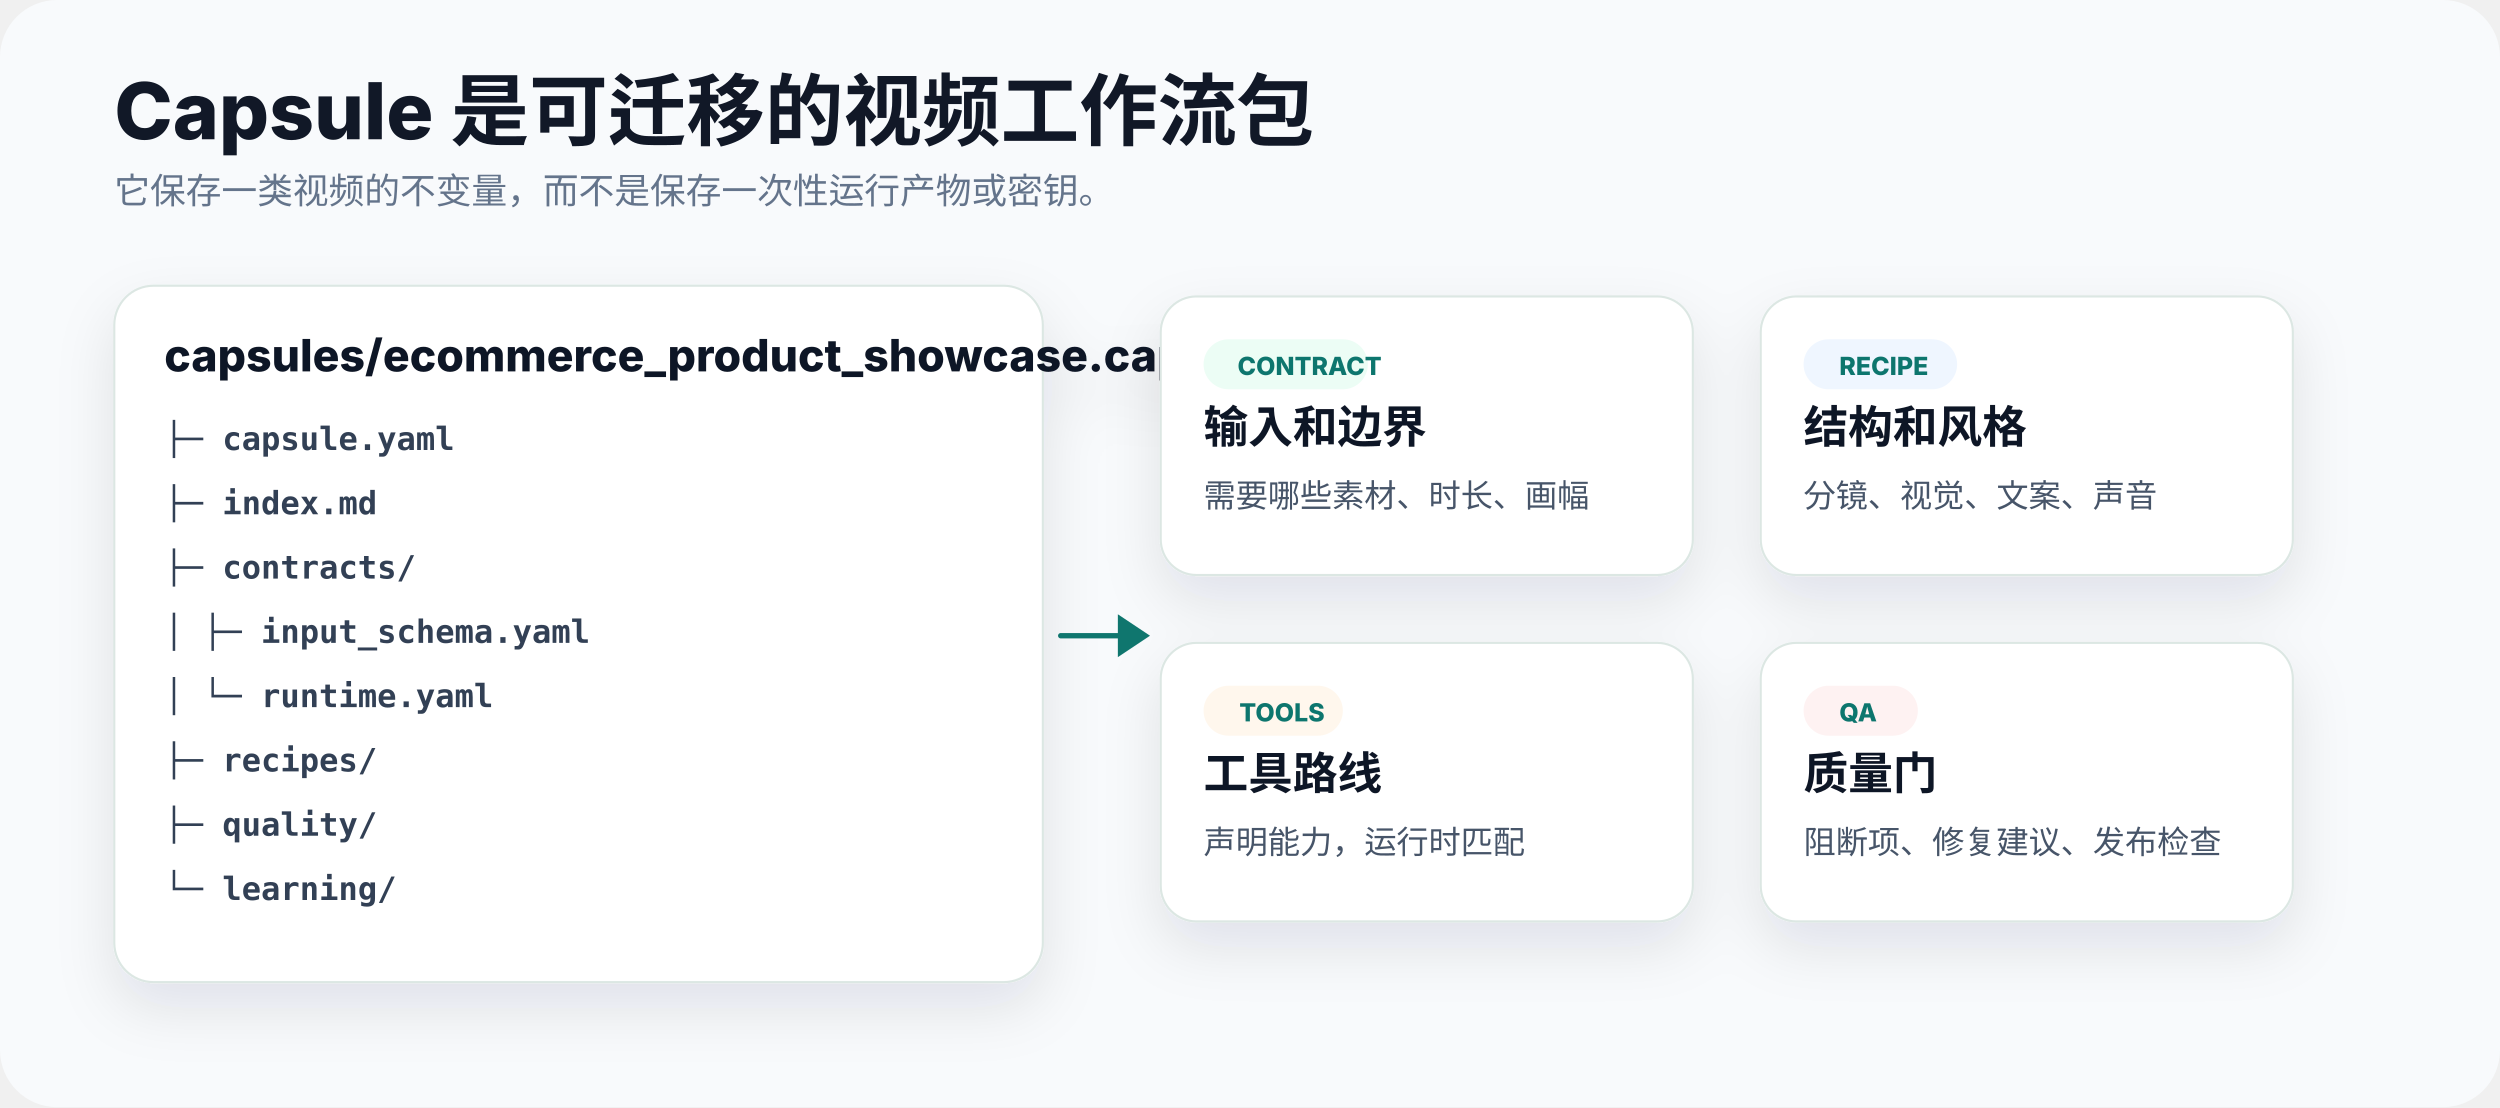
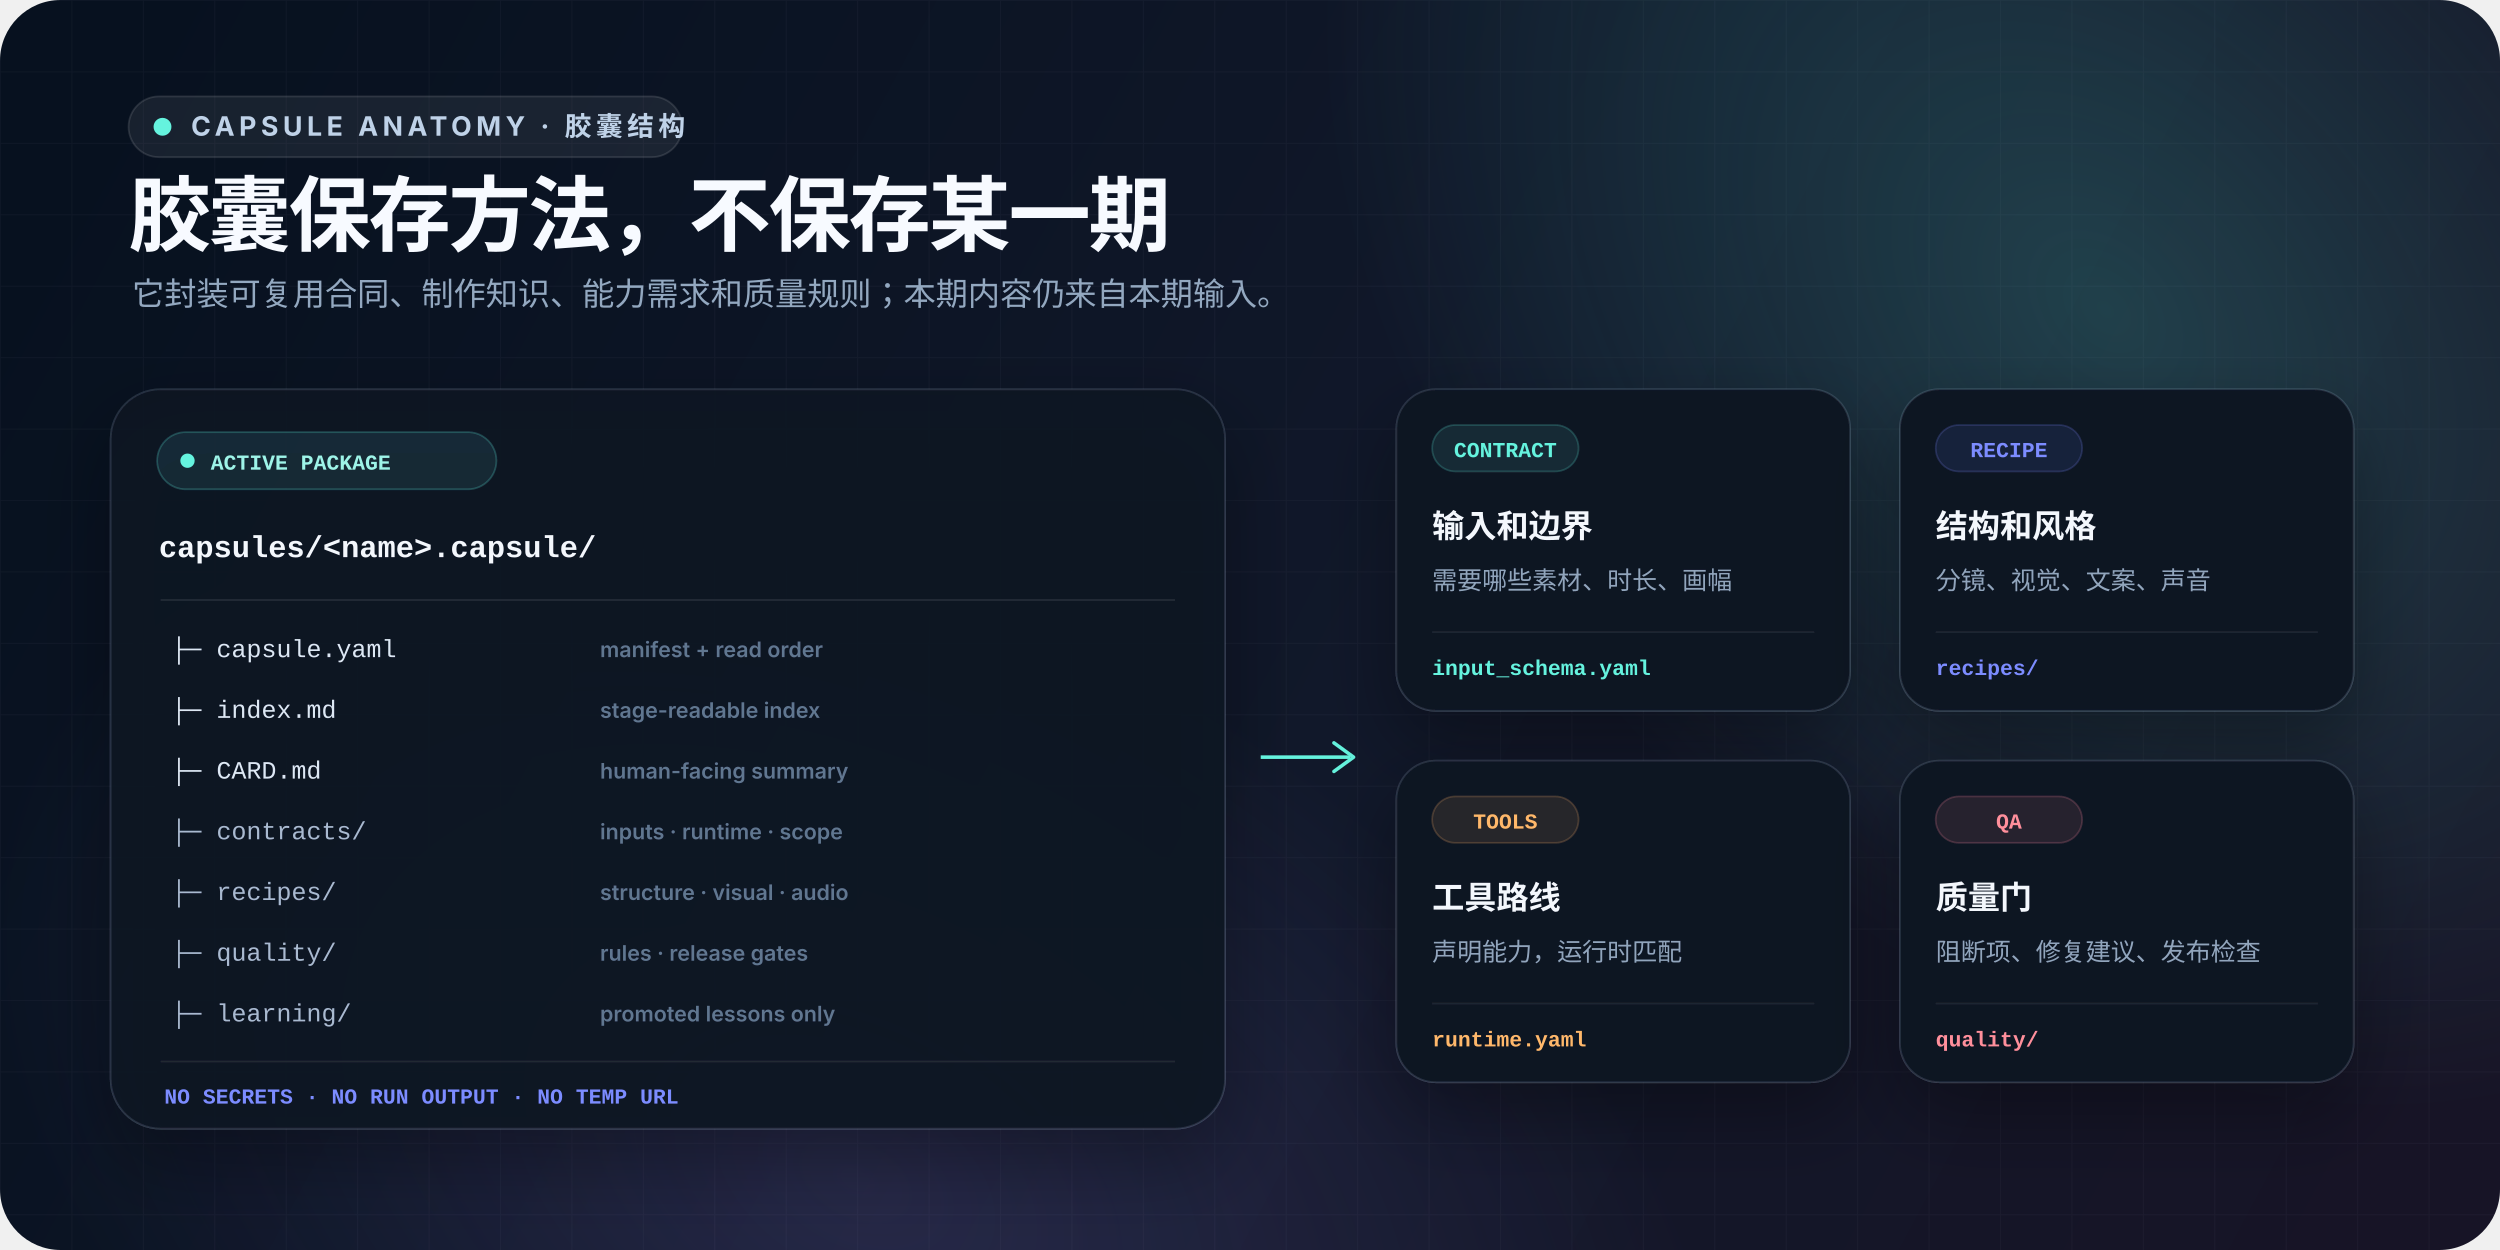
- <svg xmlns="http://www.w3.org/2000/svg" width="1400" height="620" viewBox="0 0 1400 620" role="img" aria-labelledby="title desc">
+ <svg xmlns="http://www.w3.org/2000/svg" width="1400" height="700" viewBox="0 0 1400 700" fill="none" role="img" aria-labelledby="title desc">
  <defs>
-     <filter id="shadow" x="-12%" y="-16%" width="124%" height="132%">
-       <feDropShadow dx="0" dy="14" stdDeviation="16" flood-color="#0f172a" flood-opacity="0.10" />
+     <linearGradient id="bg" x1="64" y1="18" x2="1340" y2="700" gradientUnits="userSpaceOnUse">
+       <stop stop-color="#07111F" />
+       <stop offset="0.55" stop-color="#11182A" />
+       <stop offset="1" stop-color="#171426" />
+     </linearGradient>
+     <radialGradient id="glowC" cx="0" cy="0" r="1" gradientUnits="userSpaceOnUse" gradientTransform="translate(1180 170) rotate(137) scale(360 520)">
+       <stop stop-color="#56E6D6" stop-opacity=".2" />
+       <stop offset="1" stop-color="#56E6D6" stop-opacity="0" />
+     </radialGradient>
+     <radialGradient id="glowV" cx="0" cy="0" r="1" gradientUnits="userSpaceOnUse" gradientTransform="translate(480 660) rotate(-62) scale(330 520)">
+       <stop stop-color="#A78BFA" stop-opacity=".15" />
+       <stop offset="1" stop-color="#A78BFA" stop-opacity="0" />
+     </radialGradient>
+     <linearGradient id="accent" x1="0" y1="0" x2="1" y2="1">
+       <stop stop-color="#65F3DE" />
+       <stop offset="1" stop-color="#7C8CFF" />
+     </linearGradient>
+     <pattern id="grid" width="40" height="40" patternUnits="userSpaceOnUse">
+       <path d="M40 0H0V40" stroke="#B5C7DC" stroke-opacity=".045" />
+     </pattern>
+     <filter id="shadow" x="-20%" y="-20%" width="140%" height="150%">
+       <feDropShadow dx="0" dy="18" stdDeviation="22" flood-color="#00030A" flood-opacity=".34" />
    </filter>
    <style>
-       .title { font: 800 44px -apple-system, BlinkMacSystemFont, "Segoe UI", "Noto Sans SC", "Microsoft YaHei", sans-serif; fill: #111827; letter-spacing: 0; }
-       .subtitle { font: 500 20px -apple-system, BlinkMacSystemFont, "Segoe UI", "Noto Sans SC", "Microsoft YaHei", sans-serif; fill: #64748b; }
-       .heading { font: 800 25px -apple-system, BlinkMacSystemFont, "Segoe UI", "Noto Sans SC", "Microsoft YaHei", sans-serif; fill: #111827; }
-       .body { font: 500 18px -apple-system, BlinkMacSystemFont, "Segoe UI", "Noto Sans SC", "Microsoft YaHei", sans-serif; fill: #475569; }
-       .code { font: 700 18px ui-monospace,SFMono-Regular,Menlo,Consolas,monospace; fill: #334155; }
-       .card { fill: #ffffff; stroke: #dce7e3; stroke-width: 1.2; }
-       .tag { font: 800 14px -apple-system, BlinkMacSystemFont, "Segoe UI", "Noto Sans SC", "Microsoft YaHei", sans-serif; fill: #0f766e; }
-       .line { stroke: #0f766e; stroke-width: 3; stroke-linecap: round; }
+       .sans{font-family:Inter,-apple-system,BlinkMacSystemFont,"Segoe UI","Noto Sans SC","Microsoft YaHei",sans-serif}
+       .mono{font-family:"SFMono-Regular",Consolas,"Liberation Mono",monospace}
+       .eyebrow{font-size:15px;font-weight:750;letter-spacing:2.5px}
+       .title{font-size:46px;font-weight:780;letter-spacing:-1.2px}
+       .subtitle{font-size:18px;font-weight:450}
+       .section{font-size:17px;font-weight:740}
+       .label{font-size:18px;font-weight:720}
+       .body{font-size:14px;font-weight:480}
+       .small{font-size:12px;font-weight:620}
+       .num{font-size:13px;font-weight:800}
    </style>
  </defs>
-   <rect width="1400" height="620" rx="32" fill="#f8fafc" />
-   <text x="64" y="78" class="title">Capsule 是可迁移的视频工作流包</text>
-   <text x="64" y="114" class="subtitle">它保存一类视频的不变量，而不是保存一次性运行产物或密钥。</text>
-   <g transform="translate(64 160)" filter="url(#shadow)">
-     <rect class="card" x="0" y="0" width="520" height="390" rx="22" />
-     <text x="28" y="48" class="heading">capsules/ecommerce_product_showcase.capsule/</text>
-     <text x="28" y="92" class="code">├─ capsule.yaml</text>
-     <text x="28" y="128" class="code">├─ index.md</text>
-     <text x="28" y="164" class="code">├─ contracts/</text>
-     <text x="28" y="200" class="code">│  ├─ input_schema.yaml</text>
-     <text x="28" y="236" class="code">│  └─ runtime.yaml</text>
-     <text x="28" y="272" class="code">├─ recipes/</text>
-     <text x="28" y="308" class="code">├─ quality/</text>
-     <text x="28" y="344" class="code">└─ learning/</text>
+   <rect width="1400" height="700" rx="34" fill="url(#bg)" />
+   <rect width="1400" height="700" rx="34" fill="url(#grid)" />
+   <rect width="1400" height="700" rx="34" fill="url(#glowC)" />
+   <rect width="1400" height="700" rx="34" fill="url(#glowV)" />
+   <g class="sans">
+     <g transform="translate(72 54)">
+       <rect width="310" height="34" rx="17" fill="#FFFFFF" fill-opacity=".07" stroke="#FFFFFF" stroke-opacity=".12" />
+       <circle cx="19" cy="17" r="5" fill="#65F3DE" />
+       <text x="35" y="22" class="eyebrow" fill="#BFD2E8">CAPSULE ANATOMY · 胶囊结构</text>
+     </g>
+     <text x="72" y="137" class="title" fill="#F7FAFF">胶囊保存方法，不保存某一期</text>
+     <text x="74" y="171" class="subtitle" fill="#93A8C0">它封装可复用合同、制作知识、能力需求和质量规则；本期内容仍来自本期输入。</text>
  </g>
-   <g transform="translate(650 166)" filter="url(#shadow)">
-     <rect class="card" x="0" y="0" width="298" height="156" rx="20" />
-     <rect x="24" y="24" width="92" height="28" rx="14" fill="#ecfdf5" />
-     <text x="43" y="44" class="tag">CONTRACT</text>
-     <text x="24" y="82" class="heading">输入和边界</text>
-     <text x="24" y="118" class="body">需要哪些素材、时长、画幅</text>
-     <rect class="card" x="336" y="0" width="298" height="156" rx="20" />
-     <rect x="360" y="24" width="86" height="28" rx="14" fill="#eff6ff" />
-     <text x="380" y="44" class="tag" fill="#1d4ed8">RECIPE</text>
-     <text x="360" y="82" class="heading">结构和风格</text>
-     <text x="360" y="118" class="body">分镜、视觉、文案、声音</text>
-     <rect class="card" x="0" y="194" width="298" height="156" rx="20" />
-     <rect x="24" y="218" width="78" height="28" rx="14" fill="#fff7ed" />
-     <text x="44" y="238" class="tag" fill="#c2410c">TOOLS</text>
-     <text x="24" y="276" class="heading">工具路线</text>
-     <text x="24" y="312" class="body">声明能力，运行时匹配</text>
-     <rect class="card" x="336" y="194" width="298" height="156" rx="20" />
-     <rect x="360" y="218" width="64" height="28" rx="14" fill="#fef2f2" />
-     <text x="380" y="238" class="tag" fill="#b91c1c">QA</text>
-     <text x="360" y="276" class="heading">质量门</text>
-     <text x="360" y="312" class="body">阻断项、修复建议、发布检查</text>
+   <g transform="translate(62 218)" class="sans" filter="url(#shadow)">
+     <rect width="624" height="414" rx="28" fill="#0D1524" fill-opacity=".92" stroke="#D6EAFF" stroke-opacity=".13" />
+     <rect x="26" y="24" width="190" height="32" rx="16" fill="#65F3DE" fill-opacity=".1" stroke="#65F3DE" stroke-opacity=".22" />
+     <circle cx="43" cy="40" r="4" fill="#65F3DE" />
+     <text x="56" y="45" class="small mono" fill="#9EF4E8">ACTIVE PACKAGE</text>
+     <text x="27" y="94" class="section mono" fill="#F3F7FC">capsules/&lt;name&gt;.capsule/</text>
+     <path d="M28 118H596" stroke="#FFFFFF" stroke-opacity=".09" />
+     <text x="34" y="150" class="body mono" fill="#DDE8F4">├─ capsule.yaml</text>
+     <text x="274" y="150" class="small" fill="#607790">manifest + read order</text>
+     <text x="34" y="184" class="body mono" fill="#DDE8F4">├─ index.md</text>
+     <text x="274" y="184" class="small" fill="#607790">stage-readable index</text>
+     <text x="34" y="218" class="body mono" fill="#DDE8F4">├─ CARD.md</text>
+     <text x="274" y="218" class="small" fill="#607790">human-facing summary</text>
+     <text x="34" y="252" class="body mono" fill="#A9BAD0">├─ contracts/</text>
+     <text x="274" y="252" class="small" fill="#607790">inputs · runtime · scope</text>
+     <text x="34" y="286" class="body mono" fill="#A9BAD0">├─ recipes/</text>
+     <text x="274" y="286" class="small" fill="#607790">structure · visual · audio</text>
+     <text x="34" y="320" class="body mono" fill="#A9BAD0">├─ quality/</text>
+     <text x="274" y="320" class="small" fill="#607790">rules · release gates</text>
+     <text x="34" y="354" class="body mono" fill="#A9BAD0">├─ learning/</text>
+     <text x="274" y="354" class="small" fill="#607790">promoted lessons only</text>
+     <rect x="28" y="376" width="568" height="1" fill="#FFFFFF" fill-opacity=".08" />
+     <text x="30" y="400" class="small mono" fill="#7C8CFF">NO SECRETS · NO RUN OUTPUT · NO TEMP URL</text>
  </g>
-   <path class="line" d="M594 356 H632" />
-   <path d="M626 344 L644 356 L626 368 Z" fill="#0f766e" />
+   <path d="M706 424H756" stroke="#65F3DE" stroke-width="2" />
+   <path d="M747 416L758 424L747 432" stroke="#65F3DE" stroke-width="2" fill="none" stroke-linecap="round" stroke-linejoin="round" />
+   <g transform="translate(782 218)" class="sans" filter="url(#shadow)">
+     <rect width="254" height="180" rx="22" fill="#0C1422" stroke="#D6EAFF" stroke-opacity=".13" />
+     <rect x="20" y="20" width="82" height="26" rx="13" fill="#65F3DE" fill-opacity=".11" stroke="#65F3DE" stroke-opacity=".2" />
+     <text x="61" y="38" text-anchor="middle" class="small mono" fill="#65F3DE">CONTRACT</text>
+     <text x="20" y="83" class="label" fill="#F3F7FC">输入和边界</text>
+     <text x="20" y="112" class="body" fill="#91A5BC">需要哪些素材、时长、画幅</text>
+     <path d="M20 136H234" stroke="#FFFFFF" stroke-opacity=".08" />
+     <text x="20" y="160" class="small mono" fill="#65F3DE">input_schema.yaml</text>
+   </g>
+   <g transform="translate(1064 218)" class="sans" filter="url(#shadow)">
+     <rect width="254" height="180" rx="22" fill="#0C1422" stroke="#D6EAFF" stroke-opacity=".13" />
+     <rect x="20" y="20" width="82" height="26" rx="13" fill="#7C8CFF" fill-opacity=".11" stroke="#7C8CFF" stroke-opacity=".2" />
+     <text x="61" y="38" text-anchor="middle" class="small mono" fill="#7C8CFF">RECIPE</text>
+     <text x="20" y="83" class="label" fill="#F3F7FC">结构和风格</text>
+     <text x="20" y="112" class="body" fill="#91A5BC">分镜、视觉、文案、声音</text>
+     <path d="M20 136H234" stroke="#FFFFFF" stroke-opacity=".08" />
+     <text x="20" y="160" class="small mono" fill="#7C8CFF">recipes/</text>
+   </g>
+   <g transform="translate(782 426)" class="sans" filter="url(#shadow)">
+     <rect width="254" height="180" rx="22" fill="#0C1422" stroke="#D6EAFF" stroke-opacity=".13" />
+     <rect x="20" y="20" width="82" height="26" rx="13" fill="#FFB86B" fill-opacity=".11" stroke="#FFB86B" stroke-opacity=".2" />
+     <text x="61" y="38" text-anchor="middle" class="small mono" fill="#FFB86B">TOOLS</text>
+     <text x="20" y="83" class="label" fill="#F3F7FC">工具路线</text>
+     <text x="20" y="112" class="body" fill="#91A5BC">声明能力，运行时匹配</text>
+     <path d="M20 136H234" stroke="#FFFFFF" stroke-opacity=".08" />
+     <text x="20" y="160" class="small mono" fill="#FFB86B">runtime.yaml</text>
+   </g>
+   <g transform="translate(1064 426)" class="sans" filter="url(#shadow)">
+     <rect width="254" height="180" rx="22" fill="#0C1422" stroke="#D6EAFF" stroke-opacity=".13" />
+     <rect x="20" y="20" width="82" height="26" rx="13" fill="#FF8F9B" fill-opacity=".11" stroke="#FF8F9B" stroke-opacity=".2" />
+     <text x="61" y="38" text-anchor="middle" class="small mono" fill="#FF8F9B">QA</text>
+     <text x="20" y="83" class="label" fill="#F3F7FC">质量门</text>
+     <text x="20" y="112" class="body" fill="#91A5BC">阻断项、修复建议、发布检查</text>
+     <path d="M20 136H234" stroke="#FFFFFF" stroke-opacity=".08" />
+     <text x="20" y="160" class="small mono" fill="#FF8F9B">quality/</text>
+   </g>
</svg>
